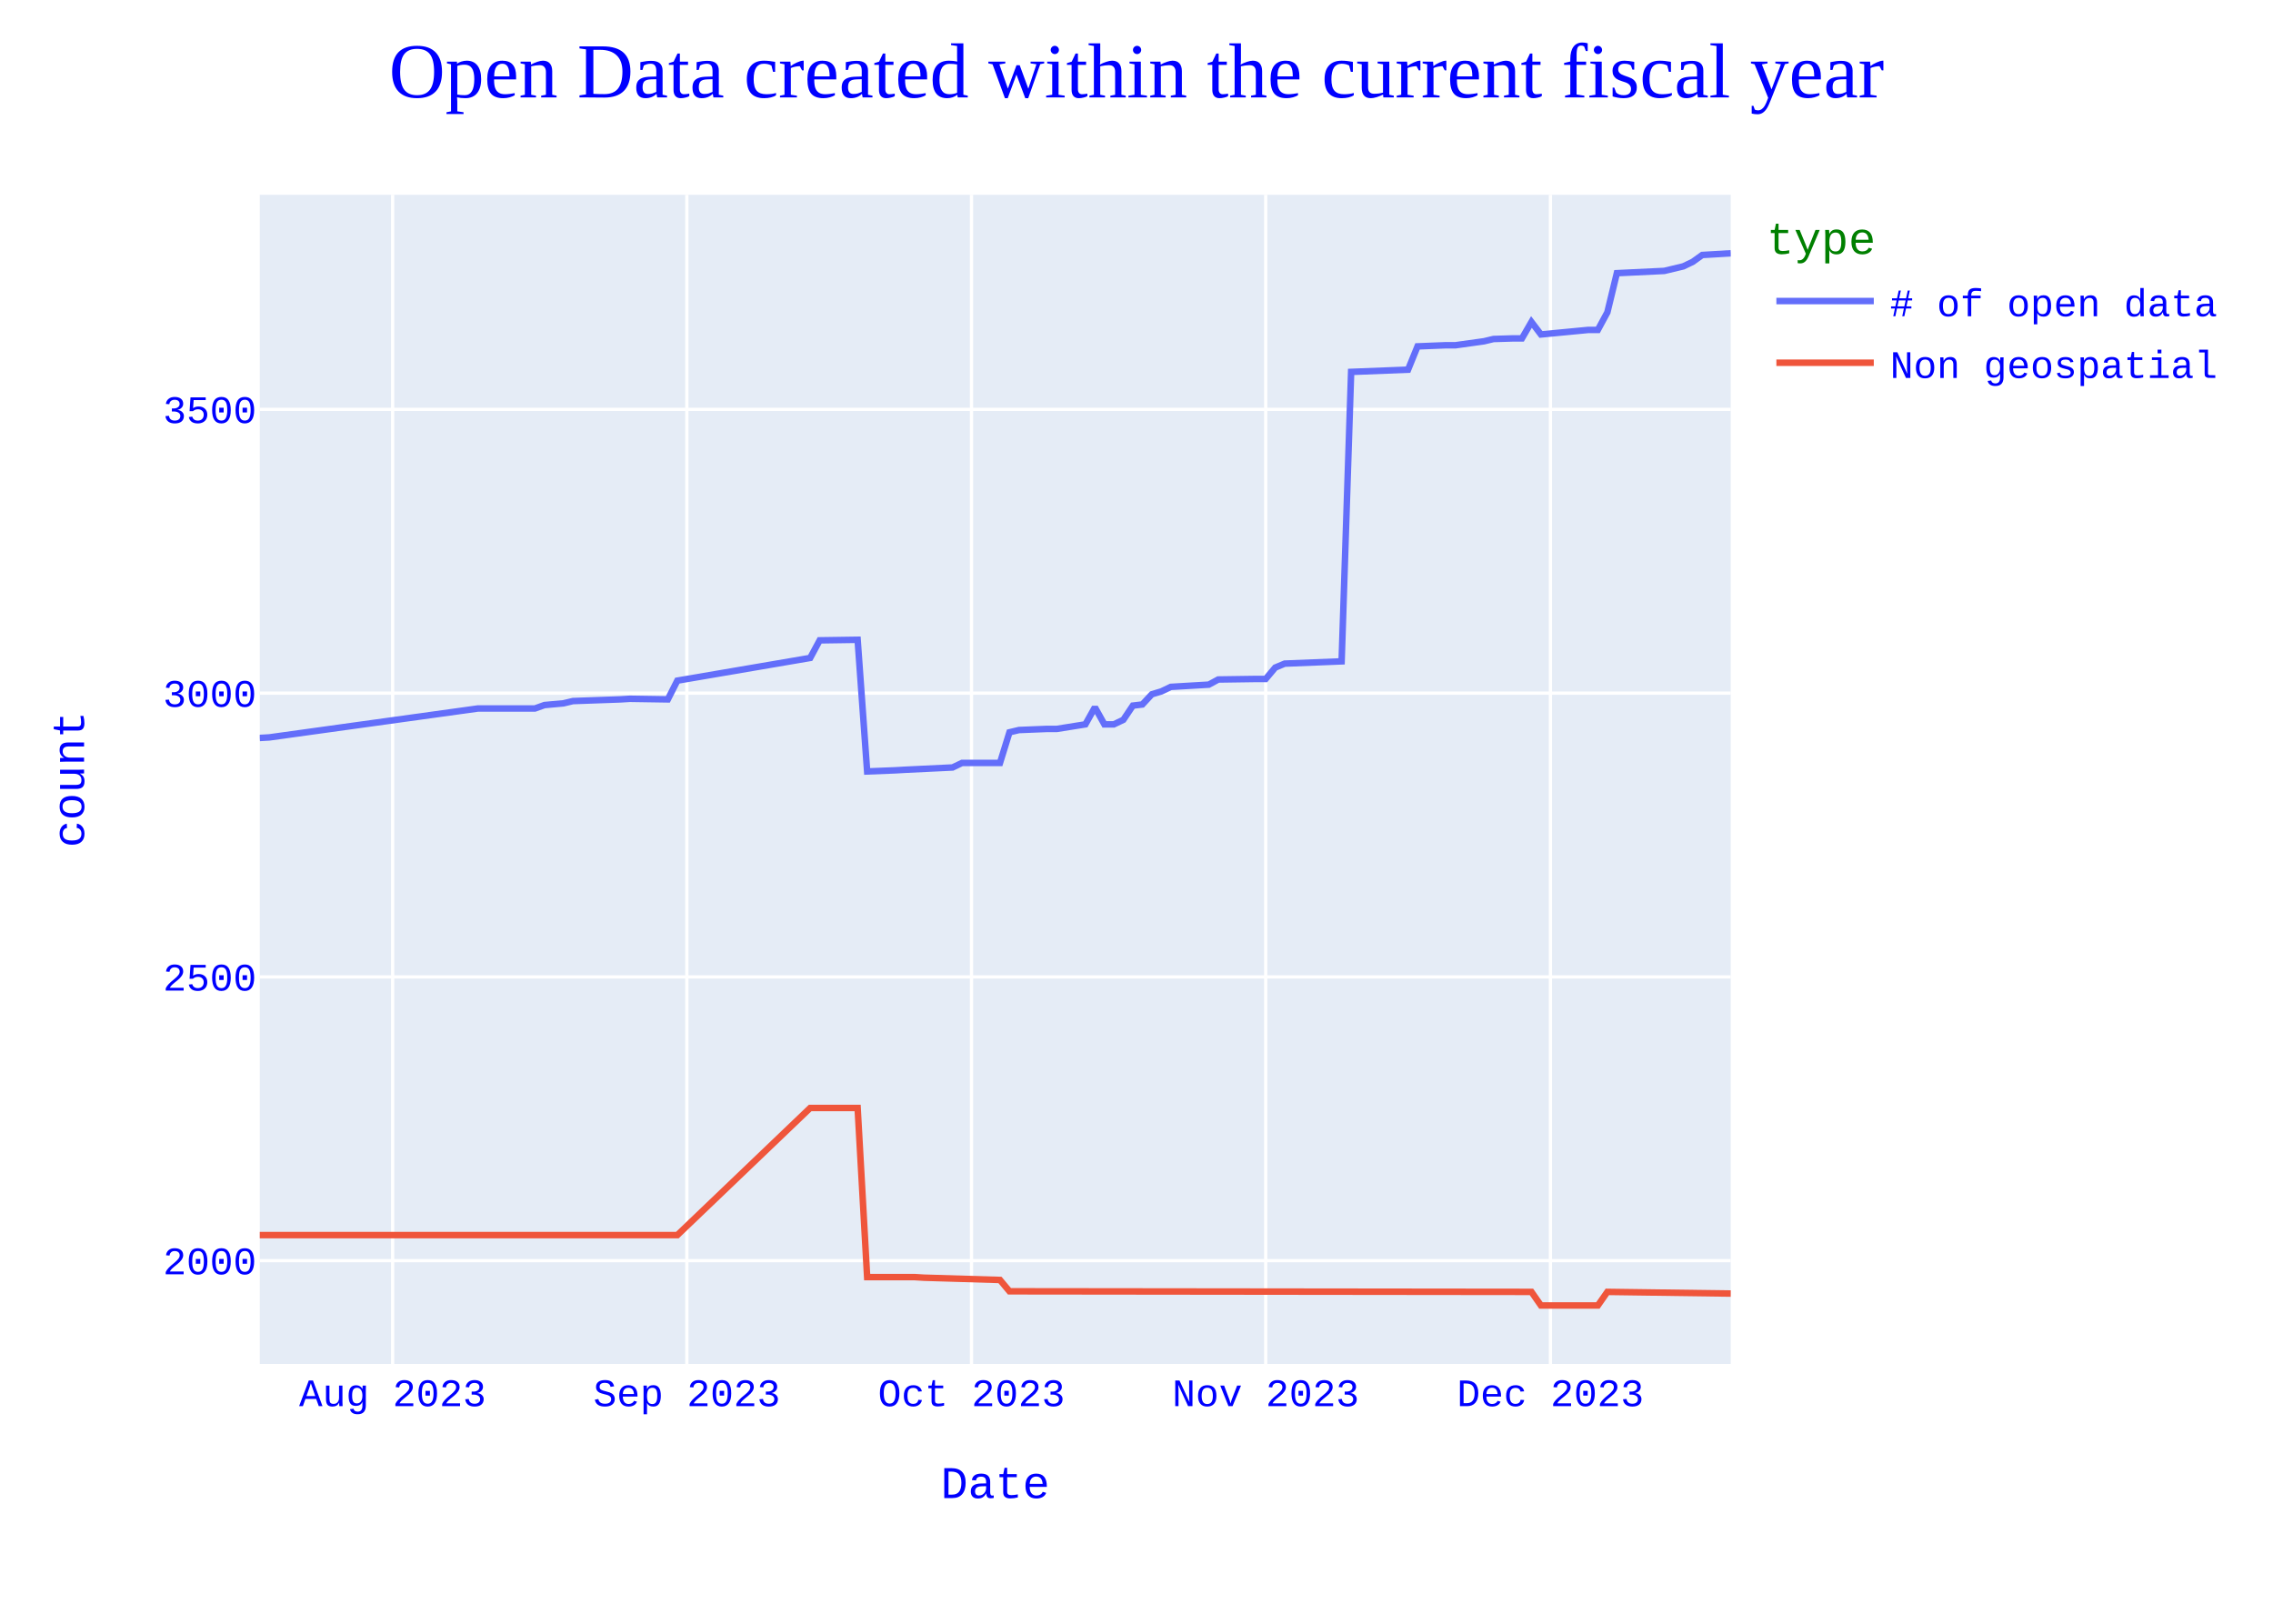
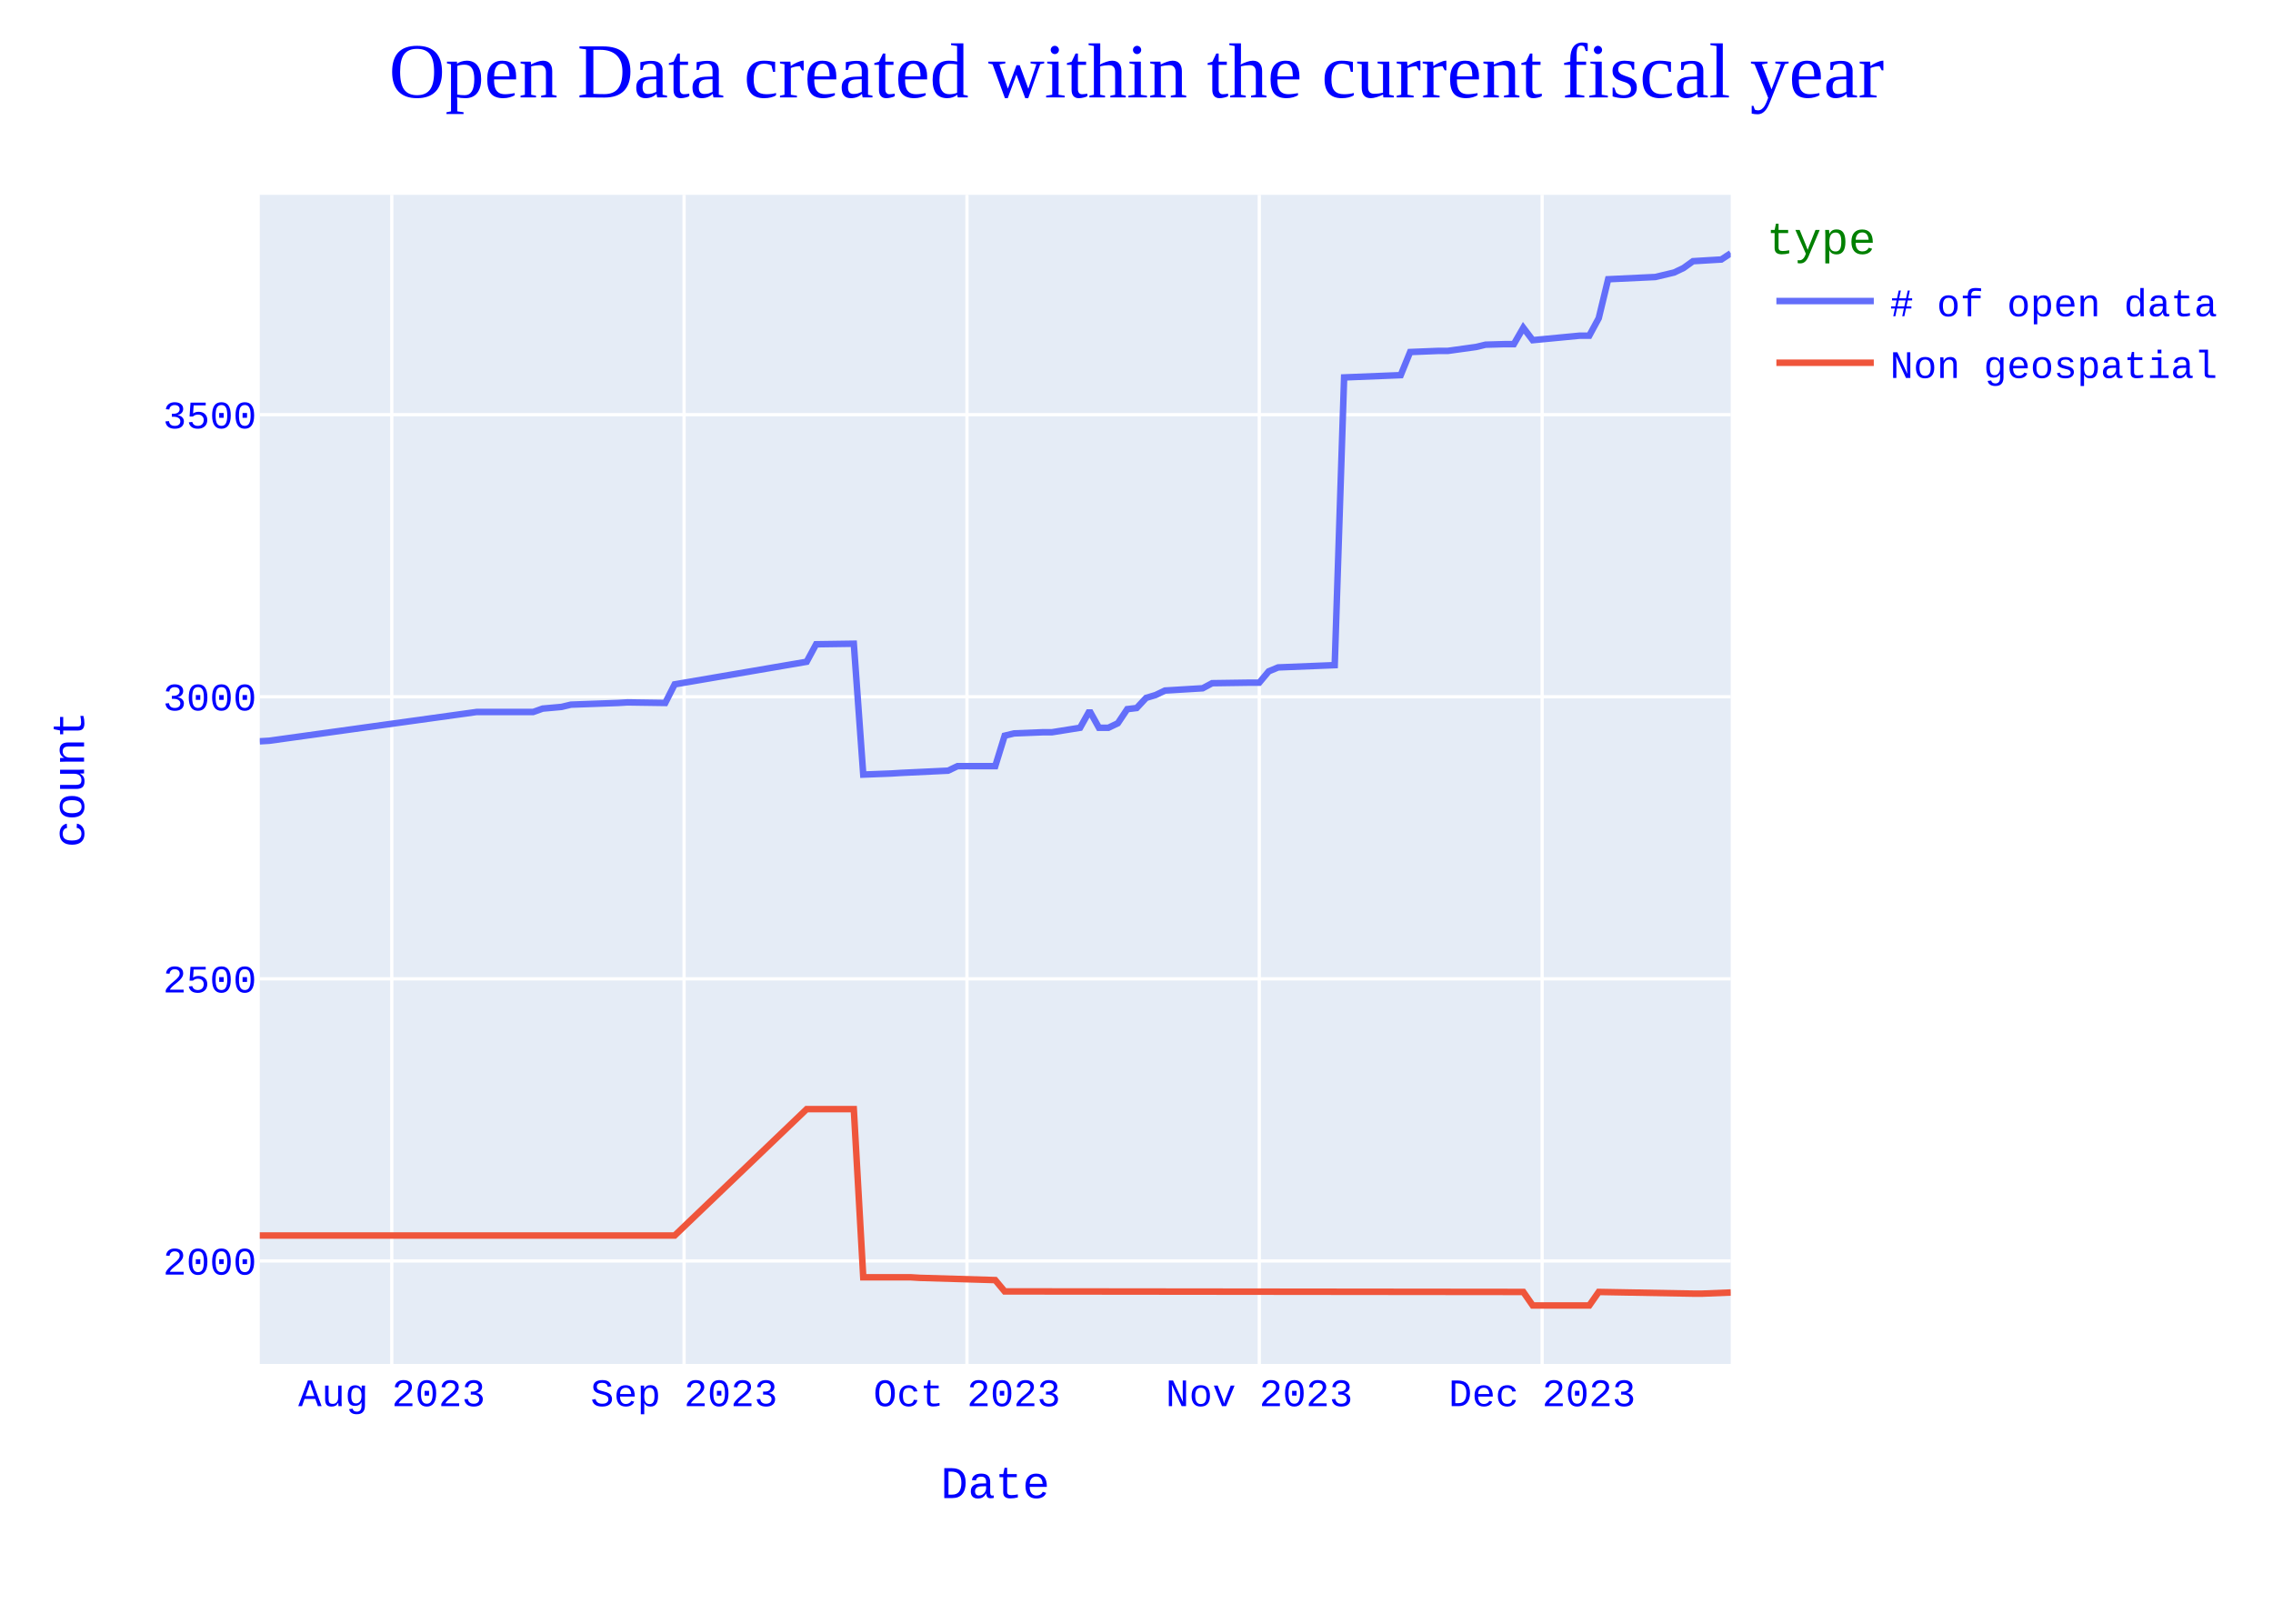
<svg xmlns="http://www.w3.org/2000/svg" class="main-svg" width="700" height="500" style="" viewBox="0 0 700 500">
  <rect x="0" y="0" width="700" height="500" style="fill: rgb(255, 255, 255); fill-opacity: 1;" />
-   <defs id="defs-f0acbe">
+   <defs id="defs-24500e">
    <g class="clips">
-       <clipPath id="clipf0acbexyplot" class="plotclip">
+       <clipPath id="clip24500exyplot" class="plotclip">
        <rect width="453" height="360" />
      </clipPath>
-       <clipPath class="axesclip" id="clipf0acbex">
+       <clipPath class="axesclip" id="clip24500ex">
        <rect x="80" y="0" width="453" height="500" />
      </clipPath>
-       <clipPath class="axesclip" id="clipf0acbey">
+       <clipPath class="axesclip" id="clip24500ey">
        <rect x="0" y="60" width="700" height="360" />
      </clipPath>
-       <clipPath class="axesclip" id="clipf0acbexy">
+       <clipPath class="axesclip" id="clip24500exy">
        <rect x="80" y="60" width="453" height="360" />
      </clipPath>
    </g>
    <g class="gradients" />
    <g class="patterns" />
  </defs>
  <g class="bglayer">
    <rect class="bg" x="80" y="60" width="453" height="360" style="fill: rgb(229, 236, 246); fill-opacity: 1; stroke-width: 0;" />
  </g>
  <g class="layer-below">
    <g class="imagelayer" />
    <g class="shapelayer" />
  </g>
  <g class="cartesianlayer">
    <g class="subplot xy">
      <g class="layer-subplot">
        <g class="shapelayer" />
        <g class="imagelayer" />
      </g>
      <g class="minor-gridlayer">
        <g class="x" />
        <g class="y" />
      </g>
      <g class="gridlayer">
        <g class="x">
-           <path class="xgrid crisp" transform="translate(120.92,0)" d="M0,60v360" style="stroke: rgb(255, 255, 255); stroke-opacity: 1; stroke-width: 1px;" />
-           <path class="xgrid crisp" transform="translate(211.52,0)" d="M0,60v360" style="stroke: rgb(255, 255, 255); stroke-opacity: 1; stroke-width: 1px;" />
-           <path class="xgrid crisp" transform="translate(299.19,0)" d="M0,60v360" style="stroke: rgb(255, 255, 255); stroke-opacity: 1; stroke-width: 1px;" />
-           <path class="xgrid crisp" transform="translate(389.79,0)" d="M0,60v360" style="stroke: rgb(255, 255, 255); stroke-opacity: 1; stroke-width: 1px;" />
-           <path class="xgrid crisp" transform="translate(477.47,0)" d="M0,60v360" style="stroke: rgb(255, 255, 255); stroke-opacity: 1; stroke-width: 1px;" />
+           <path class="xgrid crisp" transform="translate(120.65,0)" d="M0,60v360" style="stroke: rgb(255, 255, 255); stroke-opacity: 1; stroke-width: 1px;" />
+           <path class="xgrid crisp" transform="translate(210.67,0)" d="M0,60v360" style="stroke: rgb(255, 255, 255); stroke-opacity: 1; stroke-width: 1px;" />
+           <path class="xgrid crisp" transform="translate(297.79,0)" d="M0,60v360" style="stroke: rgb(255, 255, 255); stroke-opacity: 1; stroke-width: 1px;" />
+           <path class="xgrid crisp" transform="translate(387.81,0)" d="M0,60v360" style="stroke: rgb(255, 255, 255); stroke-opacity: 1; stroke-width: 1px;" />
+           <path class="xgrid crisp" transform="translate(474.92,0)" d="M0,60v360" style="stroke: rgb(255, 255, 255); stroke-opacity: 1; stroke-width: 1px;" />
        </g>
        <g class="y">
-           <path class="ygrid crisp" transform="translate(0,388.19)" d="M80,0h453" style="stroke: rgb(255, 255, 255); stroke-opacity: 1; stroke-width: 1px;" />
-           <path class="ygrid crisp" transform="translate(0,300.82)" d="M80,0h453" style="stroke: rgb(255, 255, 255); stroke-opacity: 1; stroke-width: 1px;" />
-           <path class="ygrid crisp" transform="translate(0,213.44)" d="M80,0h453" style="stroke: rgb(255, 255, 255); stroke-opacity: 1; stroke-width: 1px;" />
-           <path class="ygrid crisp" transform="translate(0,126.06)" d="M80,0h453" style="stroke: rgb(255, 255, 255); stroke-opacity: 1; stroke-width: 1px;" />
+           <path class="ygrid crisp" transform="translate(0,388.28)" d="M80,0h453" style="stroke: rgb(255, 255, 255); stroke-opacity: 1; stroke-width: 1px;" />
+           <path class="ygrid crisp" transform="translate(0,301.41)" d="M80,0h453" style="stroke: rgb(255, 255, 255); stroke-opacity: 1; stroke-width: 1px;" />
+           <path class="ygrid crisp" transform="translate(0,214.55)" d="M80,0h453" style="stroke: rgb(255, 255, 255); stroke-opacity: 1; stroke-width: 1px;" />
+           <path class="ygrid crisp" transform="translate(0,127.69)" d="M80,0h453" style="stroke: rgb(255, 255, 255); stroke-opacity: 1; stroke-width: 1px;" />
        </g>
      </g>
      <g class="zerolinelayer" />
      <path class="xlines-below" />
      <path class="ylines-below" />
      <g class="overlines-below" />
      <g class="xaxislayer-below" />
      <g class="yaxislayer-below" />
      <g class="overaxes-below" />
-       <g class="plot" transform="translate(80,60)" clip-path="url(#clipf0acbexyplot)">
+       <g class="plot" transform="translate(80,60)" clip-path="url(#clip24500exyplot)">
        <g class="scatterlayer mlayer">
-           <g class="trace scatter tracee7e740" style="stroke-miterlimit: 2; opacity: 1;">
+           <g class="trace scatter trace5e05b1" style="stroke-miterlimit: 2; opacity: 1;">
            <g class="fills" />
            <g class="errorbars" />
            <g class="lines">
-               <path class="js-line" d="M453,18L444.23,18.52L441.31,20.62L438.39,22.02L432.54,23.42L417.93,24.12L415.01,36.17L412.08,41.59L409.16,41.59L394.55,42.99L391.63,39.15L388.7,44.21L385.78,44.21L379.94,44.39L377.01,45.09L368.25,46.31L365.32,46.31L356.55,46.66L353.63,53.83L336.1,54.52L333.17,143.65L315.64,144.35L312.72,145.57L309.79,149.07L306.87,149.07L295.18,149.24L292.26,150.82L280.57,151.51L277.65,152.91L274.72,153.79L271.8,156.93L268.88,157.28L265.95,161.65L263.03,163.05L260.11,163.05L257.19,157.81L254.26,163.05L245.5,164.45L242.57,164.45L233.81,164.8L230.88,165.5L227.96,174.93L225.04,174.93L216.27,174.93L213.35,176.33L198.74,177.03L195.81,177.2L187.05,177.55L184.12,137.01L172.43,137.18L169.51,142.6L128.59,149.59L125.67,155.36L113.98,155.18L111.06,155.36L96.45,155.88L93.52,156.58L87.68,157.11L84.75,158.16L67.22,158.16L2.92,167.07L0,167.24" style="vector-effect: none; fill: none; stroke: rgb(99, 110, 250); stroke-opacity: 1; stroke-width: 2px; opacity: 1;" />
+               <path class="js-line" d="M453,18L450.1,19.91L447.19,20.08L441.38,20.43L438.48,22.52L435.58,23.91L429.77,25.3L415.25,25.99L412.35,37.98L409.44,43.36L406.54,43.36L392.02,44.75L389.12,40.93L386.21,45.97L383.31,45.97L377.5,46.14L374.6,46.84L365.88,48.05L362.98,48.05L354.27,48.4L351.37,55.52L333.94,56.22L331.04,144.82L313.62,145.52L310.71,146.73L307.81,150.21L304.9,150.21L293.29,150.38L290.38,151.94L278.77,152.64L275.87,154.03L272.96,154.9L270.06,158.02L267.15,158.37L264.25,162.71L261.35,164.1L258.44,164.1L255.54,158.89L252.63,164.1L243.92,165.49L241.02,165.49L232.31,165.84L229.4,166.54L226.5,175.92L223.6,175.92L214.88,175.92L211.98,177.31L197.46,178L194.56,178.18L185.85,178.52L182.94,138.22L171.33,138.39L168.42,143.78L127.77,150.73L124.87,156.46L113.25,156.29L110.35,156.46L95.83,156.98L92.92,157.68L87.12,158.2L84.21,159.24L66.79,159.24L2.9,168.1L0,168.27" style="vector-effect: none; fill: none; stroke: rgb(99, 110, 250); stroke-opacity: 1; stroke-width: 2px; opacity: 1;" />
            </g>
            <g class="points" />
            <g class="text" />
          </g>
-           <g class="trace scatter trace48f48a" style="stroke-miterlimit: 2; opacity: 1;">
+           <g class="trace scatter trace6612c9" style="stroke-miterlimit: 2; opacity: 1;">
            <g class="fills" />
            <g class="errorbars" />
            <g class="lines">
-               <path class="js-line" d="M453,338.33L415.01,337.81L412.08,342L394.55,342L391.63,337.81L230.88,337.63L227.96,334.14L204.58,333.44L201.66,333.26L187.05,333.26L184.12,281.18L169.51,281.18L128.59,320.33L0,320.33" style="vector-effect: none; fill: none; stroke: rgb(239, 85, 59); stroke-opacity: 1; stroke-width: 2px; opacity: 1;" />
+               <path class="js-line" d="M453,338L444.29,338.35L441.38,338.35L412.35,337.83L409.44,342L392.02,342L389.12,337.83L229.4,337.66L226.5,334.18L203.27,333.49L200.37,333.31L185.85,333.31L182.94,281.54L168.42,281.54L127.77,320.46L0,320.46" style="vector-effect: none; fill: none; stroke: rgb(239, 85, 59); stroke-opacity: 1; stroke-width: 2px; opacity: 1;" />
            </g>
            <g class="points" />
            <g class="text" />
          </g>
        </g>
      </g>
      <g class="overplot" />
      <path class="xlines-above crisp" d="M0,0" style="fill: none;" />
      <path class="ylines-above crisp" d="M0,0" style="fill: none;" />
      <g class="overlines-above" />
      <g class="xaxislayer-above">
        <g class="xtick">
-           <text text-anchor="middle" x="0" y="433" transform="translate(120.92,0)" style="font-family: 'Courier New'; font-size: 12px; fill: rgb(0, 0, 255); fill-opacity: 1; white-space: pre; opacity: 1;">Aug 2023</text>
+           <text text-anchor="middle" x="0" y="433" transform="translate(120.65,0)" style="font-family: 'Courier New'; font-size: 12px; fill: rgb(0, 0, 255); fill-opacity: 1; white-space: pre; opacity: 1;">Aug 2023</text>
        </g>
        <g class="xtick">
-           <text text-anchor="middle" x="0" y="433" style="font-family: 'Courier New'; font-size: 12px; fill: rgb(0, 0, 255); fill-opacity: 1; white-space: pre; opacity: 1;" transform="translate(211.52,0)">Sep 2023</text>
+           <text text-anchor="middle" x="0" y="433" style="font-family: 'Courier New'; font-size: 12px; fill: rgb(0, 0, 255); fill-opacity: 1; white-space: pre; opacity: 1;" transform="translate(210.67,0)">Sep 2023</text>
        </g>
        <g class="xtick">
-           <text text-anchor="middle" x="0" y="433" style="font-family: 'Courier New'; font-size: 12px; fill: rgb(0, 0, 255); fill-opacity: 1; white-space: pre; opacity: 1;" transform="translate(299.19,0)">Oct 2023</text>
+           <text text-anchor="middle" x="0" y="433" style="font-family: 'Courier New'; font-size: 12px; fill: rgb(0, 0, 255); fill-opacity: 1; white-space: pre; opacity: 1;" transform="translate(297.79,0)">Oct 2023</text>
        </g>
        <g class="xtick">
-           <text text-anchor="middle" x="0" y="433" style="font-family: 'Courier New'; font-size: 12px; fill: rgb(0, 0, 255); fill-opacity: 1; white-space: pre; opacity: 1;" transform="translate(389.79,0)">Nov 2023</text>
+           <text text-anchor="middle" x="0" y="433" style="font-family: 'Courier New'; font-size: 12px; fill: rgb(0, 0, 255); fill-opacity: 1; white-space: pre; opacity: 1;" transform="translate(387.81,0)">Nov 2023</text>
        </g>
        <g class="xtick">
-           <text text-anchor="middle" x="0" y="433" style="font-family: 'Courier New'; font-size: 12px; fill: rgb(0, 0, 255); fill-opacity: 1; white-space: pre; opacity: 1;" transform="translate(477.47,0)">Dec 2023</text>
+           <text text-anchor="middle" x="0" y="433" style="font-family: 'Courier New'; font-size: 12px; fill: rgb(0, 0, 255); fill-opacity: 1; white-space: pre; opacity: 1;" transform="translate(474.92,0)">Dec 2023</text>
        </g>
      </g>
      <g class="yaxislayer-above">
        <g class="ytick">
-           <text text-anchor="end" x="79" y="4.2" transform="translate(0,388.19)" style="font-family: 'Courier New'; font-size: 12px; fill: rgb(0, 0, 255); fill-opacity: 1; white-space: pre; opacity: 1;">2000</text>
+           <text text-anchor="end" x="79" y="4.2" transform="translate(0,388.28)" style="font-family: 'Courier New'; font-size: 12px; fill: rgb(0, 0, 255); fill-opacity: 1; white-space: pre; opacity: 1;">2000</text>
        </g>
        <g class="ytick">
-           <text text-anchor="end" x="79" y="4.2" style="font-family: 'Courier New'; font-size: 12px; fill: rgb(0, 0, 255); fill-opacity: 1; white-space: pre; opacity: 1;" transform="translate(0,300.82)">2500</text>
+           <text text-anchor="end" x="79" y="4.2" style="font-family: 'Courier New'; font-size: 12px; fill: rgb(0, 0, 255); fill-opacity: 1; white-space: pre; opacity: 1;" transform="translate(0,301.41)">2500</text>
        </g>
        <g class="ytick">
-           <text text-anchor="end" x="79" y="4.2" style="font-family: 'Courier New'; font-size: 12px; fill: rgb(0, 0, 255); fill-opacity: 1; white-space: pre; opacity: 1;" transform="translate(0,213.44)">3000</text>
+           <text text-anchor="end" x="79" y="4.2" style="font-family: 'Courier New'; font-size: 12px; fill: rgb(0, 0, 255); fill-opacity: 1; white-space: pre; opacity: 1;" transform="translate(0,214.55)">3000</text>
        </g>
        <g class="ytick">
-           <text text-anchor="end" x="79" y="4.2" style="font-family: 'Courier New'; font-size: 12px; fill: rgb(0, 0, 255); fill-opacity: 1; white-space: pre; opacity: 1;" transform="translate(0,126.06)">3500</text>
+           <text text-anchor="end" x="79" y="4.2" style="font-family: 'Courier New'; font-size: 12px; fill: rgb(0, 0, 255); fill-opacity: 1; white-space: pre; opacity: 1;" transform="translate(0,127.69)">3500</text>
        </g>
      </g>
      <g class="overaxes-above" />
    </g>
  </g>
  <g class="polarlayer" />
  <g class="smithlayer" />
  <g class="ternarylayer" />
  <g class="geolayer" />
  <g class="funnelarealayer" />
  <g class="pielayer" />
  <g class="iciclelayer" />
  <g class="treemaplayer" />
  <g class="sunburstlayer" />
  <g class="glimages" />
-   <defs id="topdefs-f0acbe">
+   <defs id="topdefs-24500e">
    <g class="clips" />
-     <clipPath id="legendf0acbe">
+     <clipPath id="legend24500e">
      <rect width="146" height="67" x="0" y="0" />
    </clipPath>
  </defs>
  <g class="layer-above">
    <g class="imagelayer" />
    <g class="shapelayer" />
  </g>
  <g class="infolayer">
    <g class="legend" pointer-events="all" transform="translate(542.06,60)">
      <rect class="bg" shape-rendering="crispEdges" style="stroke: rgb(68, 68, 68); stroke-opacity: 1; fill: rgb(255, 255, 255); fill-opacity: 1; stroke-width: 0px;" width="146" height="67" x="0" y="0" />
-       <g class="scrollbox" transform="" clip-path="url(#legendf0acbe)">
+       <g class="scrollbox" transform="" clip-path="url(#legend24500e)">
        <text class="legendtitletext" text-anchor="start" x="2" y="18.2" style="font-family: 'Courier New'; font-size: 14px; fill: rgb(0, 128, 0); fill-opacity: 1; white-space: pre;">type</text>
        <g class="groups" transform="">
          <g class="traces" transform="translate(0,32.7)" style="opacity: 1;">
            <text class="legendtext" text-anchor="start" x="40" y="4.68" style="font-family: 'Courier New'; font-size: 12px; fill: rgb(0, 0, 255); fill-opacity: 1; white-space: pre;"># of open data</text>
            <g class="layers" style="opacity: 1;">
              <g class="legendfill" />
              <g class="legendlines">
                <path class="js-line" d="M5,0h30" style="fill: none; stroke: rgb(99, 110, 250); stroke-opacity: 1; stroke-width: 2px;" />
              </g>
              <g class="legendsymbols">
                <g class="legendpoints" />
              </g>
            </g>
            <rect class="legendtoggle" x="0" y="-9.5" width="140.828" height="19" style="fill: rgb(0, 0, 0); fill-opacity: 0;" />
          </g>
        </g>
        <g class="groups" transform="">
          <g class="traces" transform="translate(0,51.7)" style="opacity: 1;">
            <text class="legendtext" text-anchor="start" x="40" y="4.68" style="font-family: 'Courier New'; font-size: 12px; fill: rgb(0, 0, 255); fill-opacity: 1; white-space: pre;">Non geospatial</text>
            <g class="layers" style="opacity: 1;">
              <g class="legendfill" />
              <g class="legendlines">
                <path class="js-line" d="M5,0h30" style="fill: none; stroke: rgb(239, 85, 59); stroke-opacity: 1; stroke-width: 2px;" />
              </g>
              <g class="legendsymbols">
                <g class="legendpoints" />
              </g>
            </g>
            <rect class="legendtoggle" x="0" y="-9.5" width="140.828" height="19" style="fill: rgb(0, 0, 0); fill-opacity: 0;" />
          </g>
        </g>
      </g>
      <rect class="scrollbar" rx="20" ry="3" width="0" height="0" style="fill: rgb(128, 139, 164); fill-opacity: 1;" x="0" y="0" />
    </g>
    <g class="g-gtitle">
      <text class="gtitle" x="350" y="30" text-anchor="middle" dy="0em" style="font-family: 'Times New Roman'; font-size: 24px; fill: rgb(0, 0, 255); opacity: 1; font-weight: normal; white-space: pre;">Open Data created within the current fiscal year</text>
    </g>
    <g class="g-xtitle">
      <text class="xtitle" x="306.5" y="461.3" text-anchor="middle" style="font-family: 'Courier New'; font-size: 14px; fill: rgb(0, 0, 255); opacity: 1; font-weight: normal; white-space: pre;">Date</text>
    </g>
    <g class="g-ytitle">
      <text class="ytitle" transform="rotate(-90,25.8875,240)" x="25.888" y="240" text-anchor="middle" style="font-family: 'Courier New'; font-size: 14px; fill: rgb(0, 0, 255); opacity: 1; font-weight: normal; white-space: pre;">count</text>
    </g>
  </g>
</svg>
